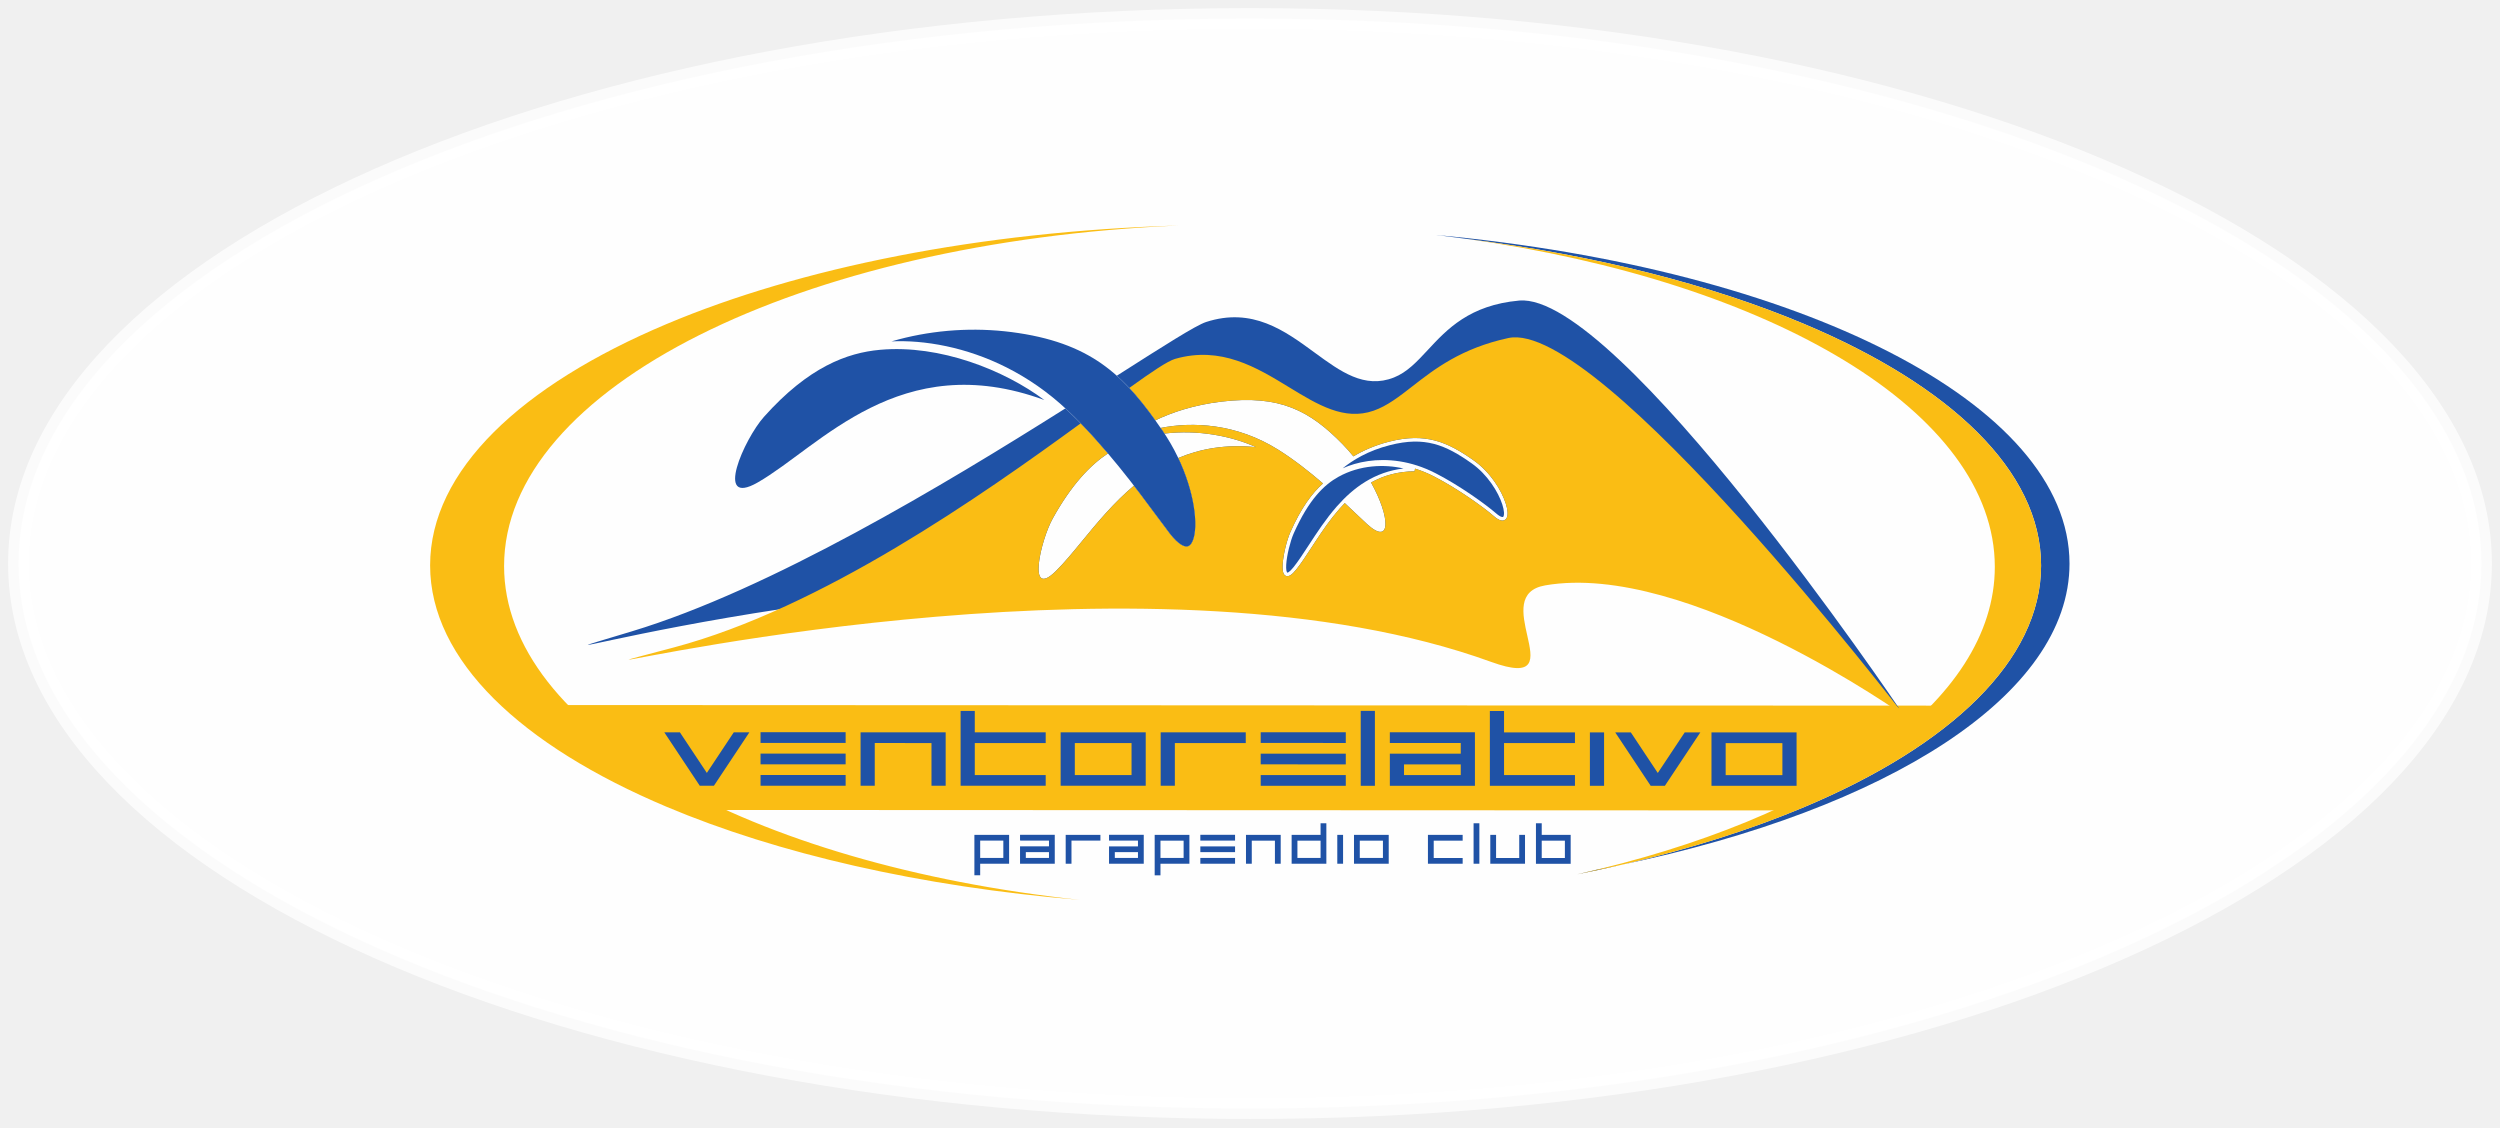
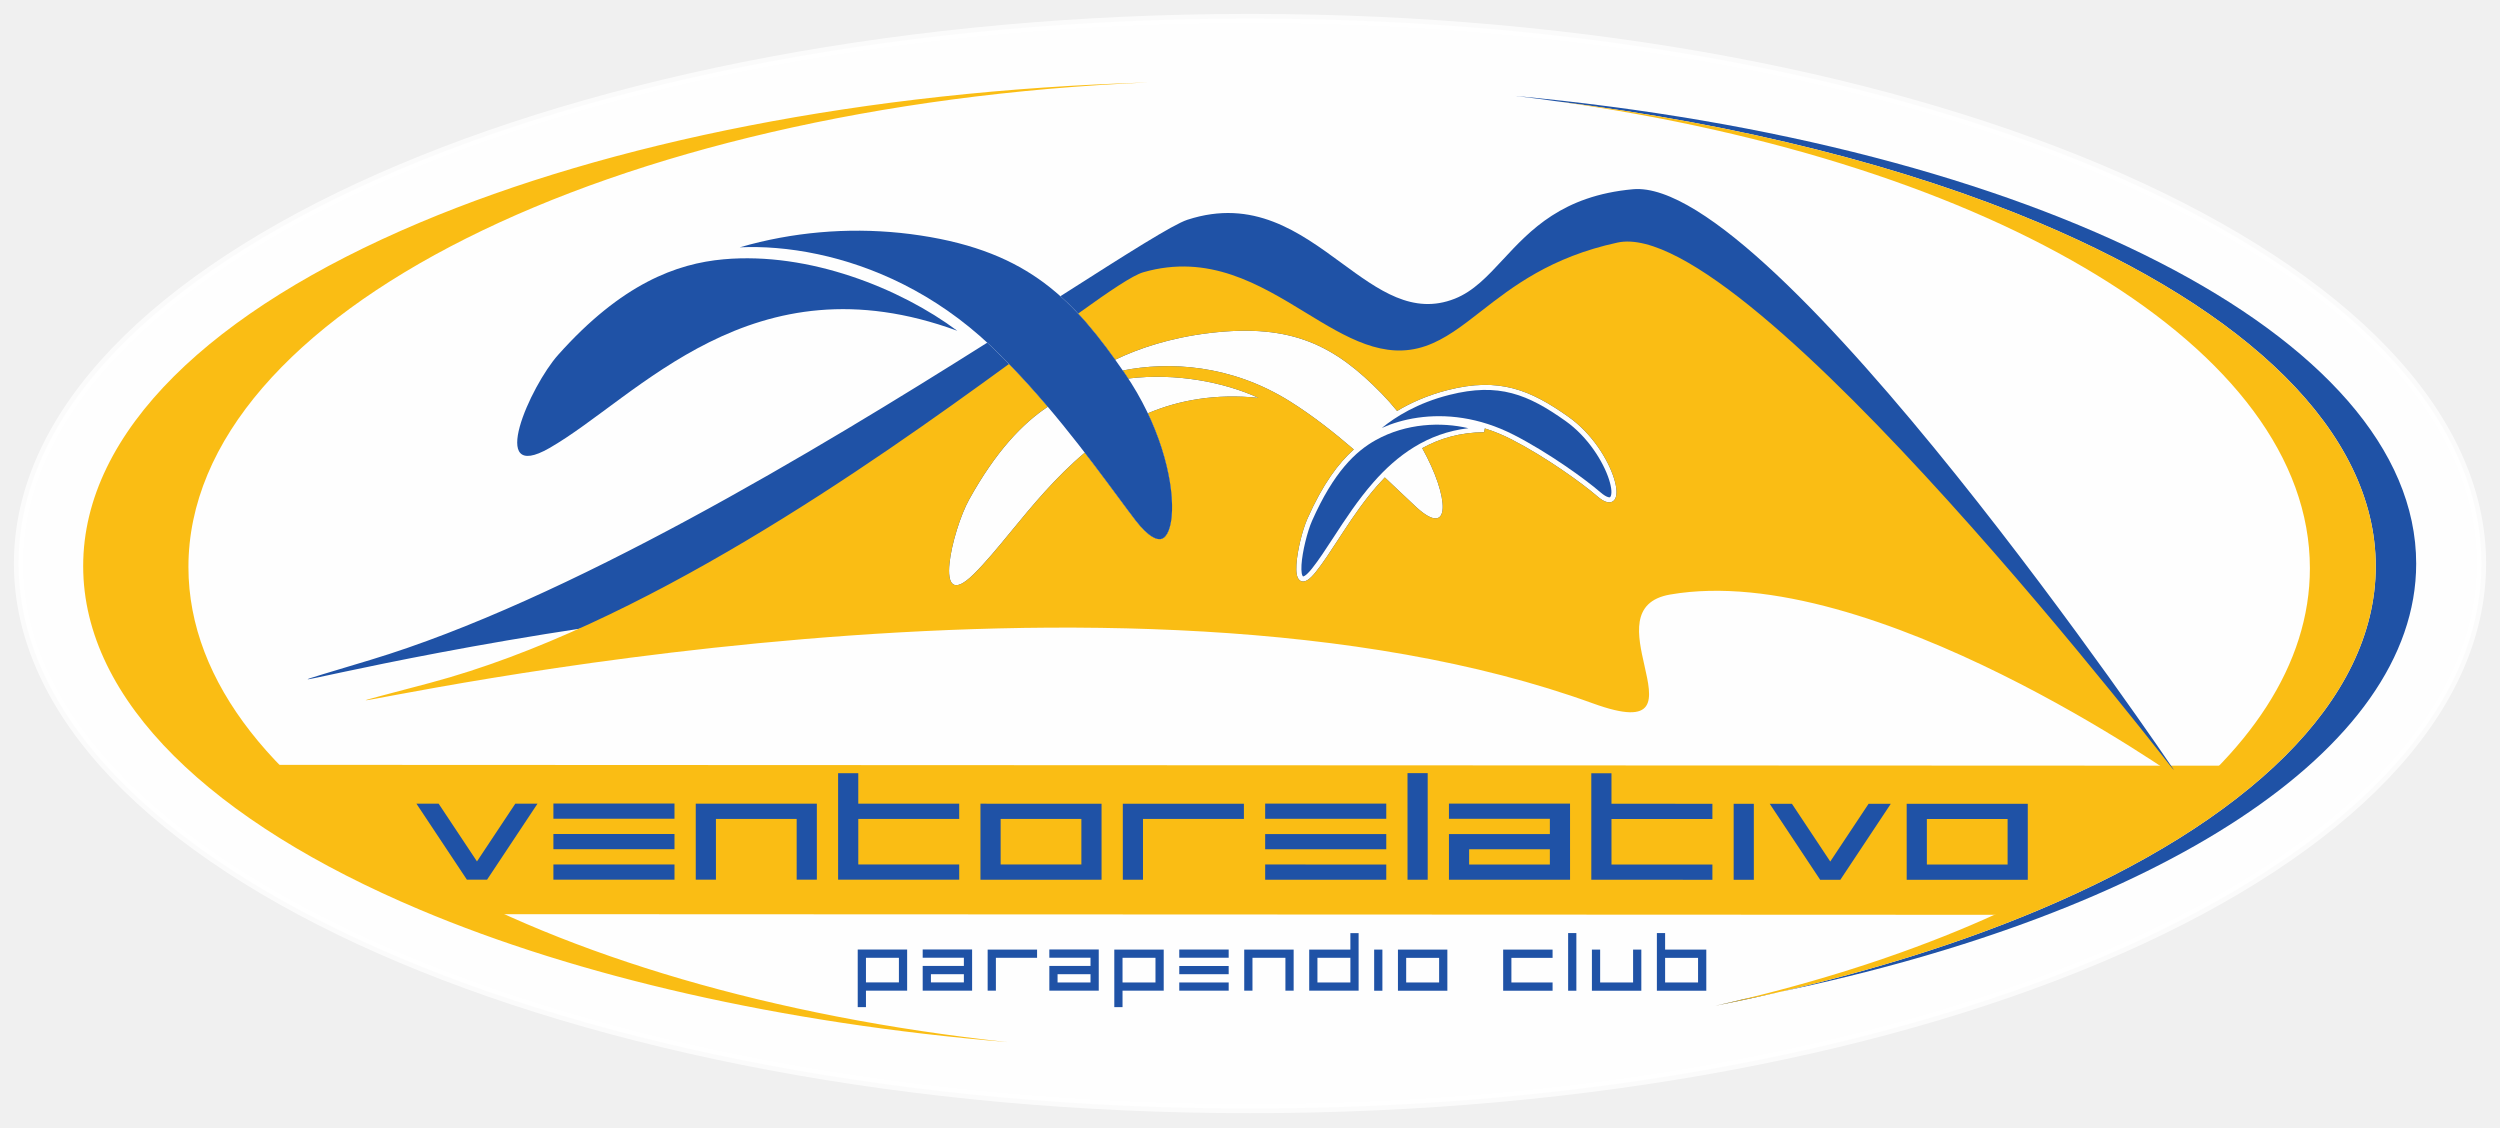
<svg xmlns="http://www.w3.org/2000/svg" width="1078" height="486" viewBox="0 0 1078 486" fill="none">
  <ellipse cx="539" cy="243" rx="531" ry="235" fill="#ffffff" fill-opacity="0.93" />
-   <ellipse cx="539" cy="243" rx="531" ry="235" fill="none" stroke="#ffffff" stroke-opacity="0.75" stroke-width="9" />
-   <g transform="translate(185,97)">
+   <ellipse cx="539" cy="243" rx="531" ry="235" fill="none" stroke="#ffffff" stroke-opacity="0.75" stroke-width="4" />
+   <g transform="translate(35.2,35.2) scale(1.4231)">
    <path fill="#1F52A6" fill-rule="evenodd" d="M507.383 277.074c-1.274.318-2.554.633-3.839.944a652.831 652.831 0 0 0 10.955-2.188c28.966-6.702 55.421-15.098 78.617-24.876 31.41-13.239 56.886-29.027 74.523-46.607 17.64-17.582 27.485-37.009 27.483-57.486-.003-20.476-9.853-39.904-27.498-57.49-17.641-17.583-43.121-33.376-74.534-46.62-40.206-16.952-90.2-29.759-146.083-36.786a634.862 634.862 0 0 0-12.687-1.64c156.278 14.567 273.043 72.491 273.051 141.72.007 56.762-78.473 105.909-192.872 129.785a618.741 618.741 0 0 1-19.466 4.172 532.408 532.408 0 0 0 12.35-2.928Z" clip-rule="evenodd" />
    <path fill="#FABD14" d="M323.205.244C159.992 7.22 32.315 70.286 32.36 147.113c.04 69.969 106.002 128.615 248.212 143.913-68.805-5.704-130.339-19.987-178.074-40.114-31.413-13.244-56.893-29.037-74.534-46.62C10.319 186.706.47 167.278.467 146.801c-.003-20.476 9.842-39.902 27.483-57.485 17.637-17.58 43.113-33.369 74.522-46.608C159.875 18.513 237.236 2.773 323.205.244Zm123.802 5.721C502.89 12.992 552.884 25.8 593.09 42.751c31.413 13.244 56.893 29.037 74.534 46.62 17.645 17.586 27.495 37.014 27.497 57.49.003 20.477-9.842 39.904-27.482 57.486-17.637 17.58-43.113 33.368-74.523 46.607-28.297 11.928-61.445 21.8-98.083 29.048 106.708-23.967 180.164-74.325 180.131-132.602-.041-66.637-96.156-123.005-228.157-141.435Z" />
    <path fill="#FABD14" d="M584.579 252.455c28.432-12.882 51.655-28.185 68.088-45.183l-602.742-.262c16.454 17.013 39.694 32.337 68.141 45.244l466.513.201Z" />
    <path fill="#1F52A6" d="M381.782 54.974c-12.801-9.381-26.776-19.623-46.729-13.121-4.411 1.437-18.313 10.302-38.149 22.95l-.335.214c6.042 5.394 11.287 11.82 16.601 19.243 7.002-3.371 16.518-6.648 28.691-8.1 24.973-2.978 37.958 3.936 52.025 18.338a75.074 75.074 0 0 1 4.695 5.291c4.013-2.406 9.145-4.764 15.467-6.366 7.685-1.946 13.909-1.983 19.681-.475 5.757 1.503 11.005 4.527 16.753 8.596 7.235 5.122 11.969 12.919 13.767 18.478.451 1.395.727 2.675.803 3.757.074 1.052-.031 2.042-.476 2.748-.235.373-.568.67-1.004.829-.428.155-.889.154-1.349.048-.894-.206-1.921-.837-3.07-1.837-4.322-3.759-15.513-11.842-25.858-17.145a51.887 51.887 0 0 0-8.132-3.349l-.209 1.153c-7.273.047-13.436 1.885-18.758 4.83 8.356 14.972 8.756 27.468-1.678 17.971-1.31-1.193-2.905-2.71-4.74-4.455l-.002-.002-.004-.004c-1.486-1.413-3.129-2.976-4.906-4.637a68.701 68.701 0 0 0-2.259 2.449c-3.906 4.443-7.231 9.298-10.247 13.888-.565.861-1.12 1.713-1.667 2.553l-.001.001c-2.356 3.617-4.552 6.989-6.705 9.695-.952 1.197-1.783 2.022-2.513 2.484-.722.456-1.561.674-2.288.177-.626-.428-.892-1.229-1.019-1.978-.135-.798-.15-1.781-.086-2.85.257-4.259 1.828-10.511 3.315-13.871 4.666-10.54 9.451-16.922 14.075-21.018-5.869-5.059-12.461-10.253-19.29-14.538-18.093-11.352-36.95-12.132-50.707-9.391.23.33.46.663.69.997.328.476.649.953.965 1.431 14.424-1.765 28.975 1.078 39.437 5.852-13.048-1.323-24.047.692-33.502 4.684 5.331 11.224 7.558 22.11 7.327 29.48-.078 2.491-.435 4.51-1.001 5.98-.574 1.487-1.29 2.24-1.976 2.526-.643.267-1.592.258-2.984-.565-1.405-.829-3.109-2.407-5.076-4.962-1.461-1.897-3.233-4.296-5.277-7.062l-.001-.001-.001-.001c-2.872-3.886-6.281-8.499-10.115-13.468-8.806 7.389-15.969 16.11-22.343 23.87-4.019 4.893-7.723 9.403-11.328 12.956-12.664 12.484-6.436-13.489-1.391-22.595 8.118-14.65 16.196-23.062 23.841-28.142-5.39-6.35-11.247-12.74-17.384-18.535-.314-.297-.63-.592-.946-.884-52.098 32.859-127.318 78.13-186.912 96.129-13.176 3.979-19.085 5.696-19.042 5.863.276 1.062 241.224-60.526 384.967-1.339 19.913 8.2 17.992-1.445 15.674-13.083-2.055-10.318-4.422-22.201 7.835-24.608 61.544-12.084 157.035 66.491 157.035 66.491S512.481 28.753 470.053 32.606c-21.4 1.944-31.092 12.378-39.371 21.29-4.702 5.062-8.949 9.633-14.625 11.878-12.69 5.019-23.03-2.558-34.275-10.8Z" />
    <path fill="#FABD14" d="M370.889 69.998c-14.063-8.58-29.385-17.93-49.195-12.242-3.166.91-10.029 5.529-19.754 12.527 3.903 4.173 7.55 8.836 11.23 13.977 7.002-3.371 16.518-6.648 28.691-8.1 24.973-2.978 37.958 3.936 52.025 18.338a75.095 75.095 0 0 1 4.695 5.291c4.013-2.406 9.145-4.764 15.467-6.366 7.685-1.946 13.909-1.983 19.681-.475 5.757 1.503 11.005 4.527 16.753 8.596 7.235 5.122 11.969 12.919 13.767 18.478.451 1.395.727 2.675.803 3.757.074 1.052-.031 2.042-.476 2.748-.235.373-.568.67-1.004.829-.428.155-.889.154-1.349.048-.894-.206-1.921-.837-3.07-1.837-4.322-3.759-15.513-11.842-25.858-17.145a51.887 51.887 0 0 0-8.132-3.349l-.209 1.153c-7.273.047-13.436 1.885-18.758 4.83 8.356 14.972 8.756 27.468-1.678 17.971-1.31-1.193-2.905-2.71-4.74-4.455l-.002-.002-.004-.004c-1.486-1.413-3.129-2.976-4.906-4.637a68.701 68.701 0 0 0-2.259 2.449c-3.906 4.443-7.231 9.298-10.247 13.888-.565.861-1.12 1.713-1.667 2.553l-.001.001c-2.356 3.617-4.552 6.989-6.705 9.695-.952 1.197-1.783 2.022-2.513 2.484-.722.456-1.561.674-2.288.177-.626-.428-.892-1.229-1.019-1.978-.135-.798-.15-1.781-.086-2.85.257-4.259 1.828-10.511 3.315-13.871 4.666-10.54 9.451-16.922 14.075-21.018-5.869-5.059-12.461-10.253-19.29-14.538-18.093-11.352-36.95-12.132-50.707-9.391.23.33.46.663.69.997.328.476.649.953.965 1.431 14.424-1.765 28.975 1.078 39.437 5.852-13.048-1.323-24.047.692-33.502 4.684 5.331 11.224 7.558 22.11 7.327 29.48-.078 2.491-.435 4.51-1.001 5.98-.574 1.487-1.29 2.24-1.976 2.526-.643.267-1.592.258-2.984-.565-1.405-.829-3.109-2.407-5.076-4.962-1.461-1.897-3.233-4.296-5.277-7.062l-.001-.001-.001-.001c-2.872-3.886-6.281-8.499-10.115-13.468-8.806 7.389-15.969 16.11-22.343 23.87-4.019 4.893-7.723 9.403-11.328 12.956-12.664 12.484-6.436-13.489-1.391-22.595 8.118-14.65 16.196-23.062 23.841-28.142-3.711-4.373-7.643-8.763-11.736-12.966-42.838 31.221-111.488 79.612-175.473 96.643-13.479 3.588-19.52 5.119-19.486 5.263.202.886 229.801-50.62 371.927.958 19.782 7.179 17.874-1.265 15.571-11.454-2.041-9.033-4.392-19.438 7.784-21.546 61.137-10.578 154.995 56.346 154.995 56.346S504.693 40.229 465.367 48.764c-20.263 4.397-31.786 13.37-41.357 20.823-5.794 4.512-10.873 8.467-16.744 10.513-12.615 4.397-24.008-2.555-36.377-10.102Z" />
    <path fill="#1F52A6" d="M370.65 149.695c-.245.155-.42.209-.503.219-.068.008-.069.007-.081-.003l-.01-.007c-.048-.033-.265-.339-.37-.961-.105-.623-.128-1.497-.068-2.503.243-4.023 1.801-10.204 3.188-13.339 6.595-14.9 13.295-21.141 19.325-24.492 9.273-5.153 19.826-5.519 28.063-3.599-12.516 1.471-21.648 8.277-28.745 16.349-4.763 5.418-8.658 11.4-12.123 16.721-2.332 3.582-4.47 6.864-6.546 9.475-.906 1.138-1.641 1.831-2.13 2.14Z" />
    <path fill="#1F52A6" d="M463.27 125.706c-.162.258-.207.309-.7.196-.493-.114-1.339-.569-2.406-1.498-4.451-3.872-15.682-11.98-26.167-17.354-10.716-5.493-20.879-6.403-29.089-5.234-4.248.605-7.936 1.759-10.96 3.127 4.177-3.387 10.741-7.56 20.479-10.026 14.979-3.794 23.79-.167 35.164 7.886 6.909 4.892 11.493 12.449 13.19 17.695.424 1.311.667 2.477.732 3.391.064.913-.08 1.56-.243 1.817Z" />
    <path fill="#1F52A6" fill-rule="evenodd" d="M144.383 82.786c19.262-21.588 35.924-27.674 50.141-28.953 25.868-2.324 53.569 8.807 70.803 21.661-62.282-22.869-96.844 20.215-123.594 35.538-19.06 10.916-5.761-18.82 2.65-28.246Z" clip-rule="evenodd" />
    <path fill="#1F52A6" d="M319.354 132.953c1.967 2.555 3.671 4.133 5.075 4.962 1.393.823 2.342.833 2.985.565.686-.285 1.402-1.039 1.975-2.526.567-1.47.924-3.489 1.002-5.98.313-9.992-3.892-26.448-14.227-41.446-7.769-11.276-15.056-20.48-24.48-27.505-9.402-7.008-21.01-11.903-37.492-14.406a128.135 128.135 0 0 0-48.679 1.975 119.859 119.859 0 0 0-6.101 1.617c6.772-.326 14.906.214 23.716 2.093 16.408 3.499 35.276 11.663 52.227 27.673 15.856 14.976 29.848 33.909 38.721 45.916 2.044 2.766 3.817 5.164 5.278 7.062Z" />
    <path fill="#1F52A6" fill-rule="evenodd" d="M138.132 218.776h-6.727l-11.616 17.499-11.622-17.5-6.727-.002 15.292 23.031h6.115l15.285-23.028Zm54.064 23.034-.003-18.415 24.463.001.001 18.416h6.116l-.004-23.029-36.69-.001.002 23.026 6.115.002Zm73.709.005V237.2l-30.577-.002-.001-13.799 30.577.003-.001-4.615-30.578-.001-.001-9.231-6.113-.001.002 32.258 36.692.003Zm55.69.005-.001-18.413 30.576.001v-4.613l-36.692-.003.002 23.028h6.115Zm73.71.007-.001-4.615-36.691-.004v4.616l36.692.003Zm-.001-9.23v-4.616l-36.693-.002.001 4.614 36.692.004Zm-.001-9.229v-4.616l-36.692-.004v4.616l36.692.004Zm12.558 18.46-.004-32.305h-6.115l.004 32.304 6.115.001Zm86.263.008v-4.616l-30.577-.003-.003-13.798 30.578.002v-4.613l-30.578-.003-.001-9.23h-6.115l.004 32.257 36.692.004Zm12.557 0-.004-23.028h-6.114l.002 23.028h6.116Zm41.497-23.024-6.727-.001-11.616 17.499-11.621-17.502h-6.728l15.292 23.031 6.114.001 15.286-23.028Zm-368.539 22.996v-4.616l-36.692-.002v4.614l36.692.004Zm-.001-9.229v-4.616l-36.692-.004v4.616l36.692.004Zm0-9.231-.001-4.614-36.692-.004v4.616l36.693.002Zm123.286 13.855-24.463-.001-.001-13.799 24.462.001.002 13.799Zm6.114 4.617-.002-23.029-36.692-.004.002 23.029 36.692.004Zm274.532-4.592-24.463-.003-.003-13.799 24.464.003.002 13.799Zm6.116 4.616-.004-23.03-36.692-.002.002 23.029 36.694.003Z" clip-rule="evenodd" />
    <path fill="#1F52A6" d="M444.875 237.216v-4.615l-24.462-.002v4.614l24.462.003Zm6.116 4.616-36.693-.003-.001-13.845 30.58.003-.002-4.616-30.578-.002-.002-4.616 36.692.004v1.18l.002 3.435v4.615l.002 12.72v1.125Z" />
    <path fill="#1F52A6" fill-rule="evenodd" d="m247.635 272.941-9.983-.001-.001-7.464 9.984.001v7.464Zm2.496 2.495-.002-12.455h-14.974l.002 17.446h2.496l-.001-4.991h12.479Zm26.891.004-.001-9.96 12.478.001v-2.496h-14.974l.001 12.454 2.496.001Zm48.355-2.492-9.983-.002-.001-7.462h9.982l.002 7.464Zm2.496 2.494-.002-12.453-14.974-.001.002 17.445h2.495v-4.992l12.479.001Zm19.685.003v-2.496l-14.975-.001v2.496l14.975.001Zm0-4.992-.002-2.494-14.973-.002v2.496h14.975Zm-.002-4.99v-2.496l-14.974-.002v2.495l14.974.003Zm7.208 9.984v-9.96l9.982.001.002 9.959h2.494l-.001-12.455h-14.975l.002 12.453 2.496.002Zm29.668-2.494-9.983-.001-.001-7.464 9.984.001v7.464Zm2.496 2.495-.003-17.446h-2.495v4.991h-12.477l.001 12.455h14.974Zm7.205.001-.001-12.453-2.496-.002.003 12.455h2.494Zm17.188-2.495-9.983-.001-.001-7.461h9.984v7.462Zm2.496 2.498-.002-12.455-14.973-.001.001 12.453 14.974.003Zm16.909.001h14.973v-2.495l-12.479-.001-.001-7.464 12.479.003v-2.498h-14.974l.002 12.455Zm22.179.001-.001-17.47-2.495-.002.002 17.471 2.494.001Zm4.71 0 14.973.002-.001-12.454-2.495-.001.002 9.959-9.983-.002-.001-9.957h-2.496l.001 12.453Zm32.164-2.492-9.983-.002-.001-7.463 9.983.001.001 7.464Zm2.496 2.496-.001-12.454-12.479-.002-.001-5.016h-2.495l.001 17.471 14.975.001Z" clip-rule="evenodd" />
    <path fill="#1F52A6" d="M267.32 272.941v-2.494h-9.983v2.494h9.983Zm2.496 2.498-14.974-.002-.001-7.488 12.479.002v-2.496l-12.479-.002-.001-2.494h14.974v2.496l.002 2.497v7.487Zm35.875-2.494v-2.496h-9.982v2.495l9.982.001Zm2.496 2.496h-14.973l-.001-7.488h12.478v-2.494l-12.478-.002-.002-2.494 14.975.001v1.805l.001.69v9.982Z" />
  </g>
</svg>
